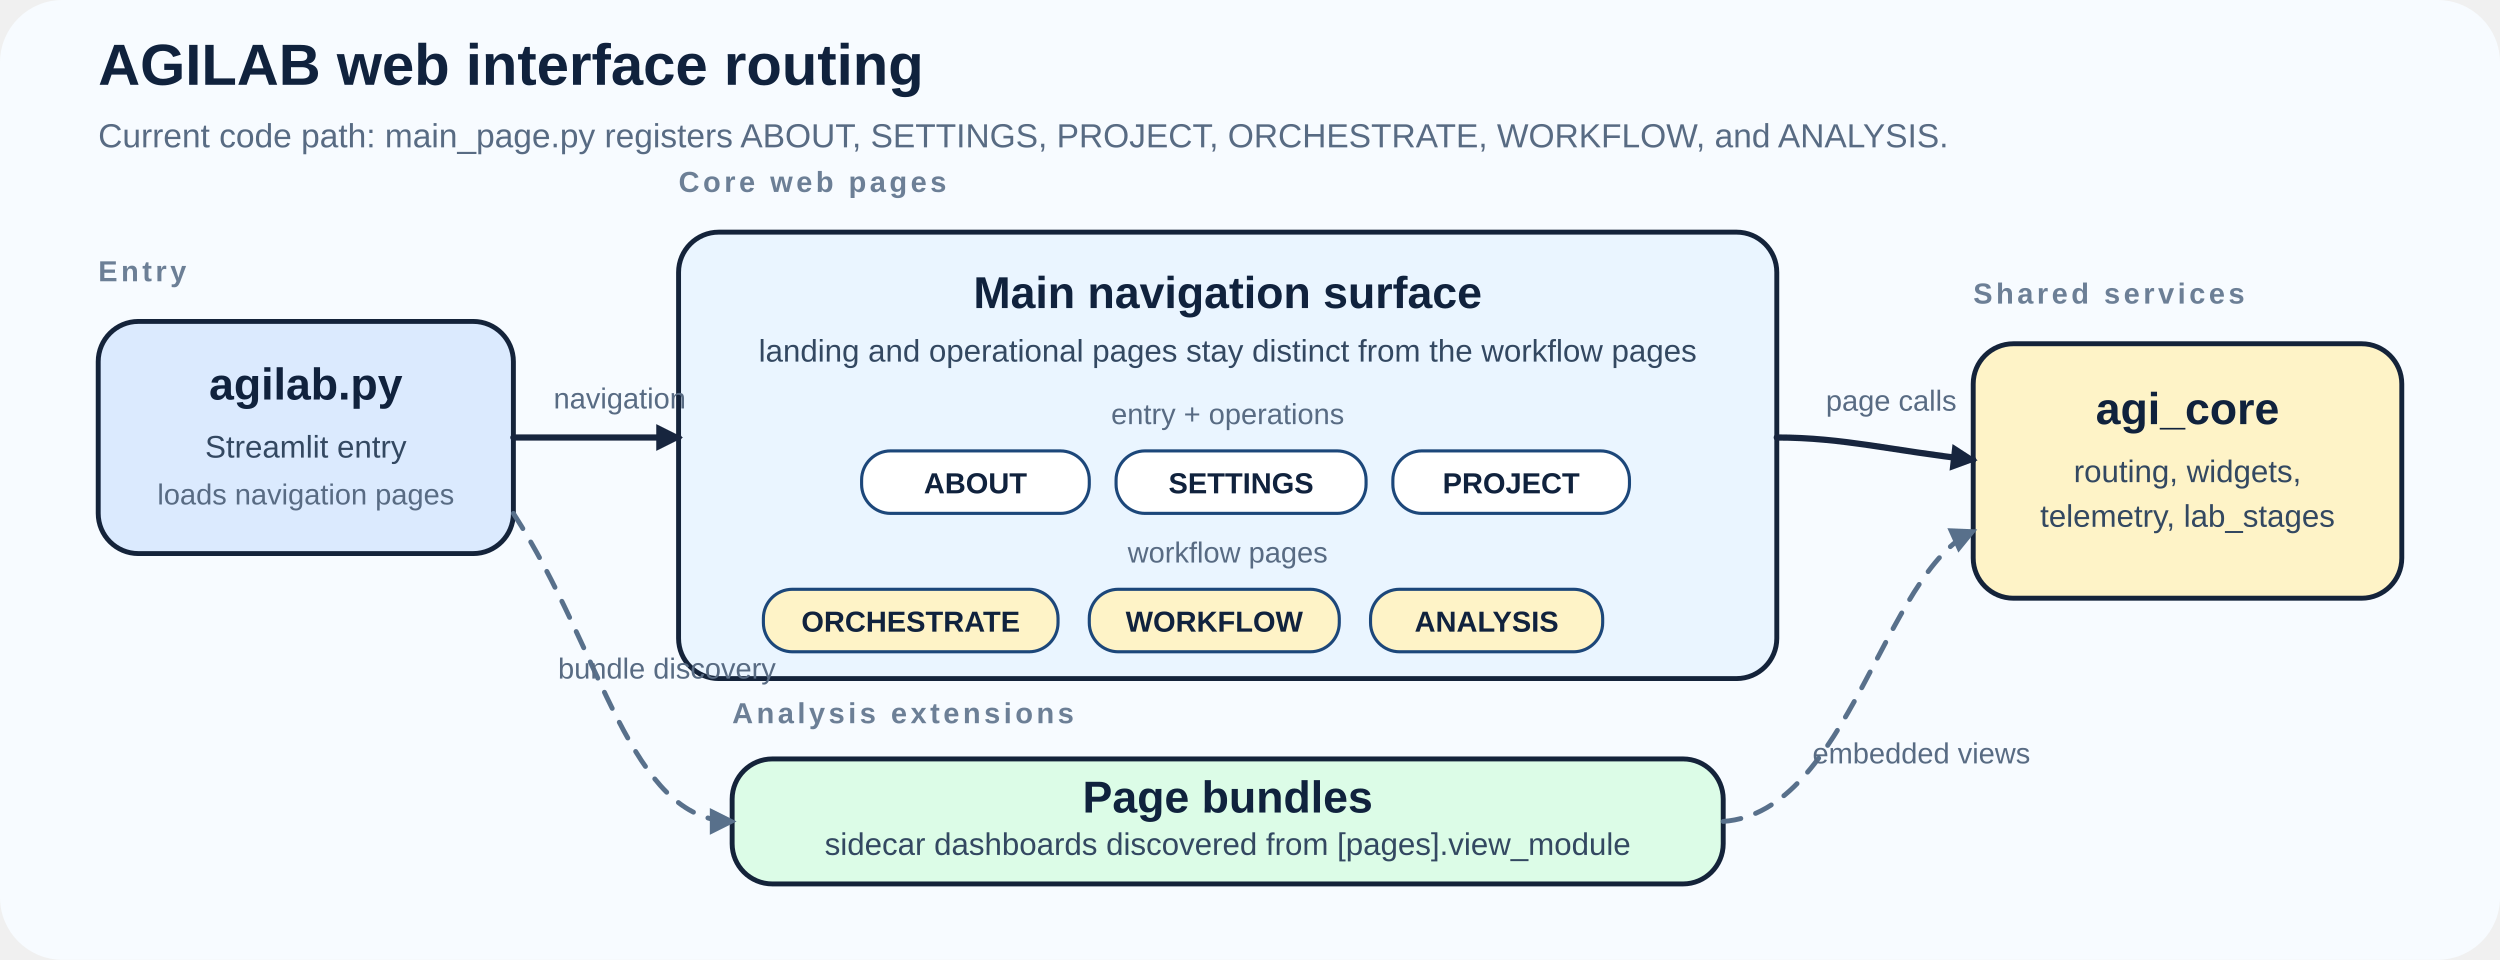
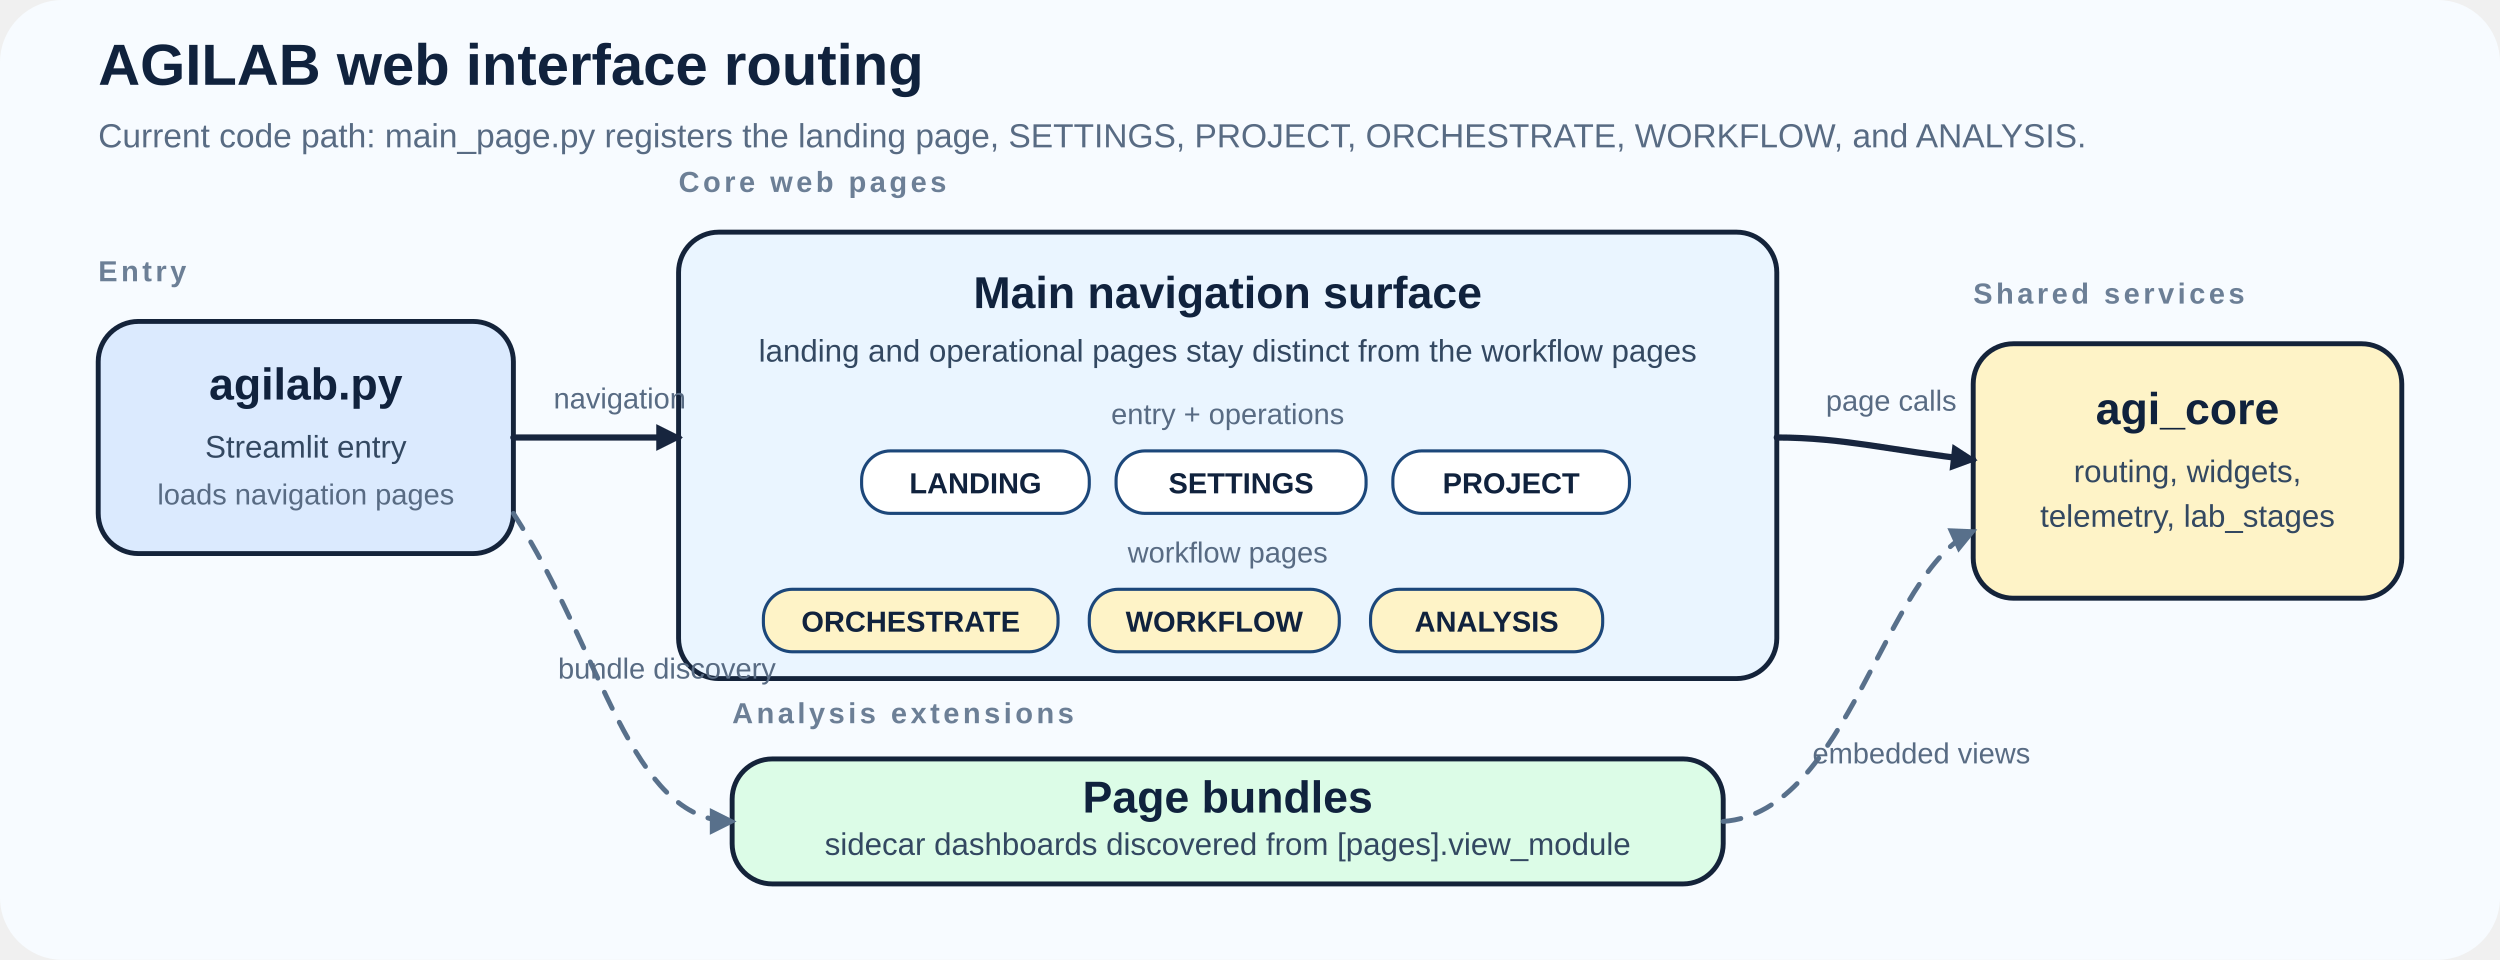
<svg xmlns="http://www.w3.org/2000/svg" width="1120" height="430" viewBox="0 0 1120 430" role="img" aria-labelledby="title desc">
  <defs>
    <style>
      text { font-family: Arial, Helvetica, sans-serif; fill: #10223d; }
      .title { font-size: 26px; font-weight: 700; }
      .subtitle { font-size: 15px; fill: #586b83; }
      .lane { font-size: 13px; font-weight: 700; letter-spacing: .12em; text-transform: uppercase; fill: #6c7f96; }
      .card { stroke: #14233a; stroke-width: 2.2; rx: 18; ry: 18; }
      .card-title { font-size: 20px; font-weight: 700; }
      .body { font-size: 14px; fill: #334861; }
      .note { font-size: 13px; fill: #586b83; }
      .pill { stroke: #1c477a; stroke-width: 1.4; rx: 13; ry: 13; }
      .pill-text { font-size: 13px; font-weight: 700; fill: #10223d; }
      .arrow { stroke: #17253e; stroke-width: 2.8; fill: none; stroke-linecap: round; stroke-linejoin: round; }
      .arrow-soft { stroke: #58708b; stroke-width: 2.2; fill: none; stroke-linecap: round; stroke-dasharray: 8 7; }
    </style>
    <marker id="arrowhead" markerWidth="12" markerHeight="12" refX="10" refY="6" orient="auto" markerUnits="userSpaceOnUse">
      <path d="M 0 0 L 12 6 L 0 12 z" fill="#17253e" />
    </marker>
    <marker id="arrowhead-soft" markerWidth="12" markerHeight="12" refX="10" refY="6" orient="auto" markerUnits="userSpaceOnUse">
      <path d="M 0 0 L 12 6 L 0 12 z" fill="#58708b" />
    </marker>
  </defs>
  <rect width="1120" height="430" fill="#f7fbff" rx="28" ry="28" />
  <g transform="translate(44,38)">
    <text class="title" x="0" y="0">AGILAB web interface routing</text>
-     <text class="subtitle" x="0" y="28">Current code path: main_page.py registers ABOUT, SETTINGS, PROJECT, ORCHESTRATE, WORKFLOW, and ANALYSIS.</text>
+     <text class="subtitle" x="0" y="28">Current code path: main_page.py registers the landing page, SETTINGS, PROJECT, ORCHESTRATE, WORKFLOW, and ANALYSIS.</text>
  </g>
  <g id="entry" transform="translate(44,144)">
    <text class="lane" x="0" y="-18">Entry</text>
    <rect class="card" width="186" height="104" fill="#dbeafe" />
    <text class="card-title" x="93" y="35" text-anchor="middle">agilab.py</text>
    <text class="body" x="93" y="61" text-anchor="middle">Streamlit entry</text>
    <text class="note" x="93" y="82" text-anchor="middle">loads navigation pages</text>
  </g>
  <g id="core-pages" transform="translate(304,104)">
    <text class="lane" x="0" y="-18">Core web pages</text>
    <rect class="card" width="492" height="200" fill="#eaf5ff" />
    <text class="card-title" x="246" y="34" text-anchor="middle">Main navigation surface</text>
    <text class="body" x="246" y="58" text-anchor="middle">landing and operational pages stay distinct from the workflow pages</text>
    <text class="note" x="246" y="86" text-anchor="middle">entry + operations</text>
    <rect class="pill" x="82" y="98" width="102" height="28" fill="#ffffff" />
-     <text class="pill-text" x="133" y="117" text-anchor="middle">ABOUT</text>
+     <text class="pill-text" x="133" y="117" text-anchor="middle">LANDING</text>
    <rect class="pill" x="196" y="98" width="112" height="28" fill="#ffffff" />
    <text class="pill-text" x="252" y="117" text-anchor="middle">SETTINGS</text>
    <rect class="pill" x="320" y="98" width="106" height="28" fill="#ffffff" />
    <text class="pill-text" x="373" y="117" text-anchor="middle">PROJECT</text>
    <text class="note" x="246" y="148" text-anchor="middle">workflow pages</text>
    <rect class="pill" x="38" y="160" width="132" height="28" fill="#fef3c7" />
    <text class="pill-text" x="104" y="179" text-anchor="middle">ORCHESTRATE</text>
    <rect class="pill" x="184" y="160" width="112" height="28" fill="#fef3c7" />
    <text class="pill-text" x="240" y="179" text-anchor="middle">WORKFLOW</text>
    <rect class="pill" x="310" y="160" width="104" height="28" fill="#fef3c7" />
    <text class="pill-text" x="362" y="179" text-anchor="middle">ANALYSIS</text>
  </g>
  <g id="bundles" transform="translate(328,340)">
    <text class="lane" x="0" y="-16">Analysis extensions</text>
    <rect class="card" width="444" height="56" fill="#dcfce7" />
    <text class="card-title" x="222" y="24" text-anchor="middle">Page bundles</text>
    <text class="body" x="222" y="43" text-anchor="middle">sidecar dashboards discovered from [pages].view_module</text>
  </g>
  <g id="core" transform="translate(884,154)">
    <text class="lane" x="0" y="-18">Shared services</text>
    <rect class="card" width="192" height="114" fill="#fef3c7" />
    <text class="card-title" x="96" y="36" text-anchor="middle">agi_core</text>
    <text class="body" x="96" y="62" text-anchor="middle">routing, widgets,</text>
    <text class="body" x="96" y="82" text-anchor="middle">telemetry, lab_stages</text>
  </g>
  <path class="arrow" d="M230 196 C258 196 270 196 304 196" marker-end="url(#arrowhead)" />
  <path class="arrow-soft" d="M230 230 C270 292 282 368 328 368" marker-end="url(#arrowhead-soft)" />
  <path class="arrow" d="M796 196 C826 196 848 202 884 206" marker-end="url(#arrowhead)" />
  <path class="arrow-soft" d="M772 368 C828 364 844 256 884 238" marker-end="url(#arrowhead-soft)" />
  <text class="note" x="248" y="183">navigation</text>
  <text class="note" x="250" y="304">bundle discovery</text>
  <text class="note" x="818" y="184">page calls</text>
  <text class="note" x="812" y="342">embedded views</text>
</svg>
